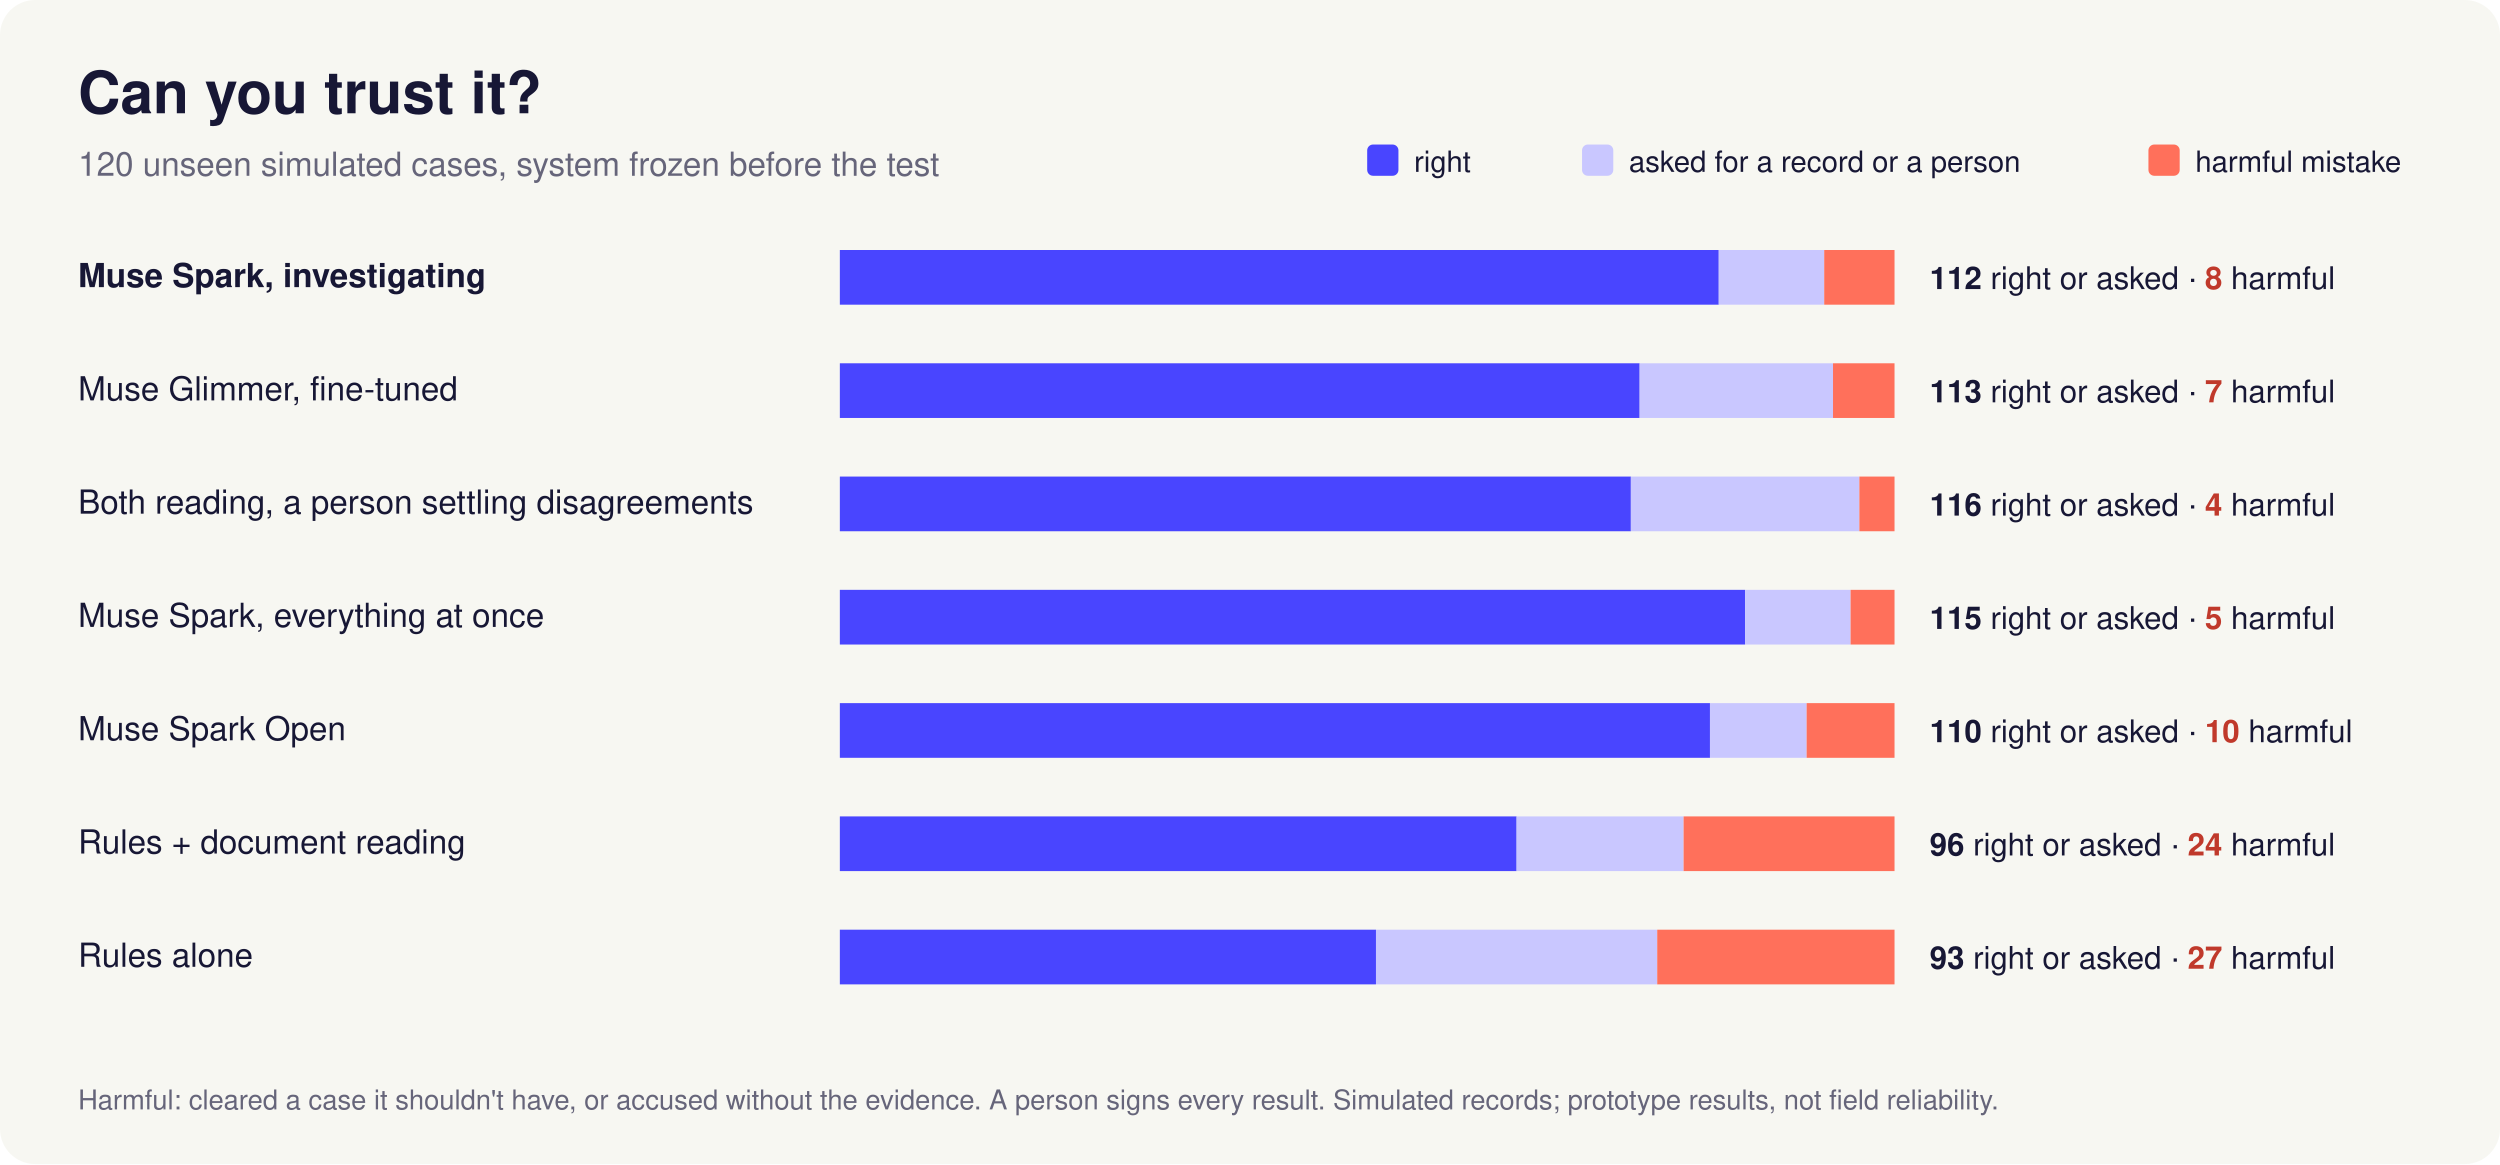
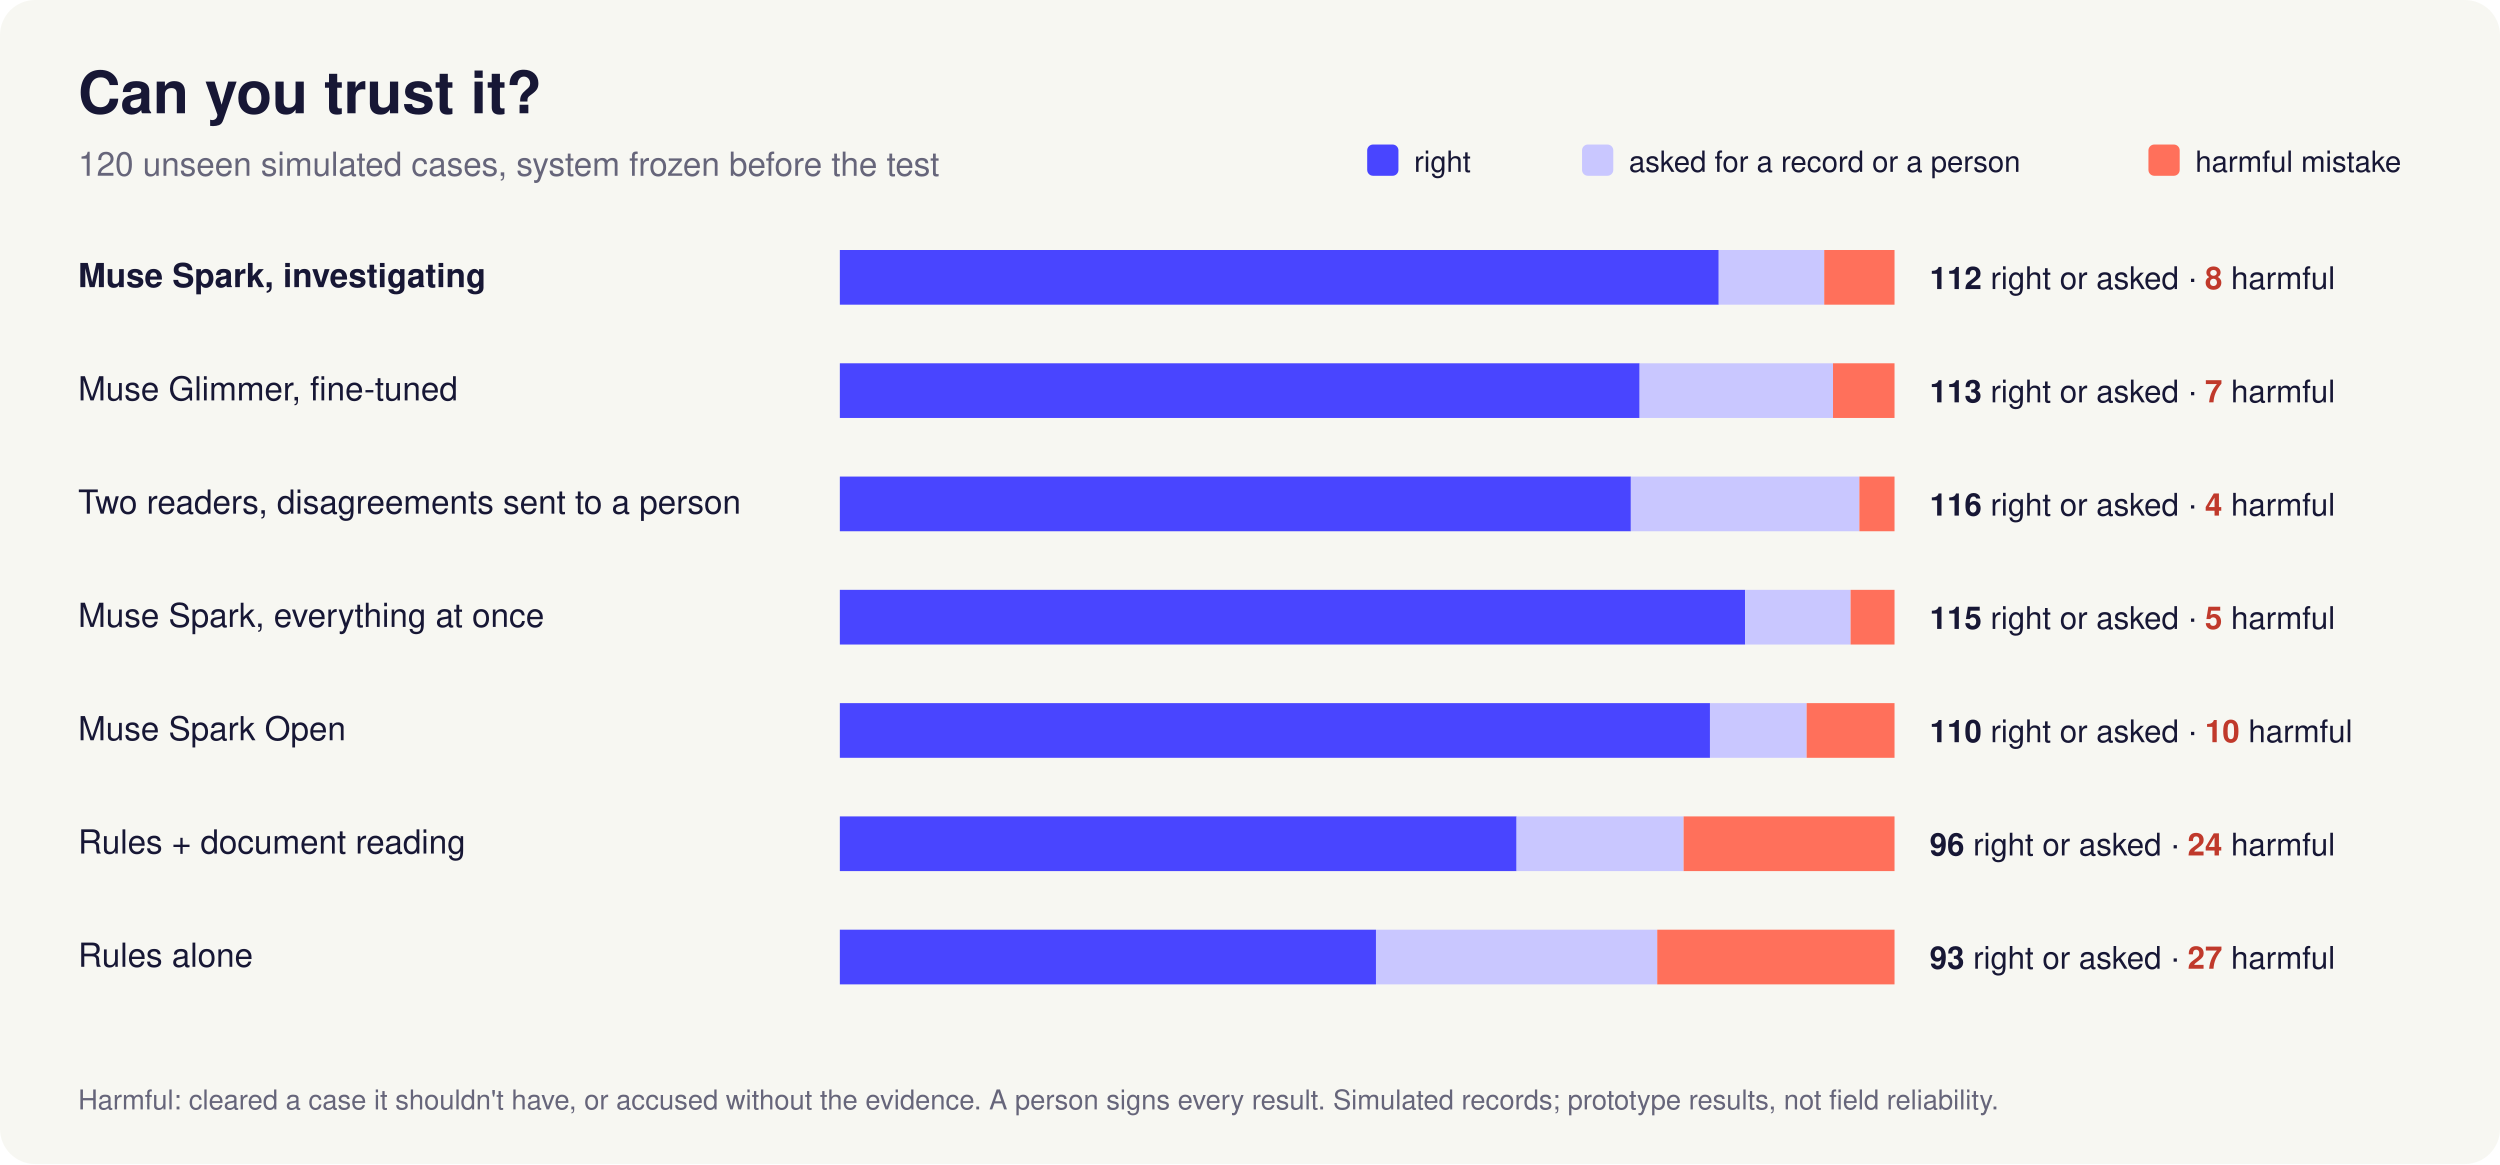
<svg xmlns="http://www.w3.org/2000/svg" viewBox="0 0 1280 596" width="1280" height="596" role="img" aria-label="On 120 unseen simulated cases: how often each approach was right, cautious or harmful">
  <rect width="1280" height="596" rx="18" fill="#f7f7f2" />
  <g font-family="'DM Sans', 'Segoe UI', Helvetica, Arial, sans-serif" fill="#171735">
    <text x="40" y="58" font-size="30" font-weight="700">Can you trust it?</text>
    <text x="40" y="90" font-size="17" fill="#66657a">120 unseen simulated cases, system frozen before the test</text>
    <rect x="700" y="74" width="16" height="16" rx="3" fill="#4945ff" />
    <text x="724" y="88" font-size="15">right</text>
    <rect x="810" y="74" width="16" height="16" rx="3" fill="#c9c7ff" />
    <text x="834" y="88" font-size="15">asked for a record or a person</text>
    <rect x="1100" y="74" width="16" height="16" rx="3" fill="#ff705b" />
    <text x="1124" y="88" font-size="15">harmful mistake</text>
    <text x="40" y="147" font-size="17" font-weight="700">Muse Spark, investigating</text>
    <rect x="430.0" y="128" width="450.0" height="28" fill="#4945ff" />
    <rect x="880.0" y="128" width="54.0" height="28" fill="#c9c7ff" />
    <rect x="934.0" y="128" width="36.0" height="28" fill="#ff705b" />
    <text x="988" y="148" font-size="16">
      <tspan font-weight="700">112</tspan> right or asked · <tspan font-weight="700" fill="#c0392b">8</tspan> harmful</text>
    <text x="40" y="205" font-size="17">Muse Glimmer, fine-tuned</text>
    <rect x="430.0" y="186" width="409.5" height="28" fill="#4945ff" />
    <rect x="839.5" y="186" width="99.0" height="28" fill="#c9c7ff" />
    <rect x="938.5" y="186" width="31.5" height="28" fill="#ff705b" />
    <text x="988" y="206" font-size="16">
      <tspan font-weight="700">113</tspan> right or asked · <tspan font-weight="700" fill="#c0392b">7</tspan> harmful</text>
-     <text x="40" y="263" font-size="17">Both reading, a person settling disagreements</text>
+     <text x="40" y="263" font-size="17">Two readers, disagreements sent to a person</text>
    <rect x="430.0" y="244" width="405.0" height="28" fill="#4945ff" />
    <rect x="835.0" y="244" width="117.0" height="28" fill="#c9c7ff" />
    <rect x="952.0" y="244" width="18.0" height="28" fill="#ff705b" />
    <text x="988" y="264" font-size="16">
      <tspan font-weight="700">116</tspan> right or asked · <tspan font-weight="700" fill="#c0392b">4</tspan> harmful</text>
    <text x="40" y="321" font-size="17">Muse Spark, everything at once</text>
    <rect x="430.0" y="302" width="463.5" height="28" fill="#4945ff" />
    <rect x="893.5" y="302" width="54.0" height="28" fill="#c9c7ff" />
    <rect x="947.5" y="302" width="22.5" height="28" fill="#ff705b" />
    <text x="988" y="322" font-size="16">
      <tspan font-weight="700">115</tspan> right or asked · <tspan font-weight="700" fill="#c0392b">5</tspan> harmful</text>
    <text x="40" y="379" font-size="17">Muse Spark Open</text>
    <rect x="430.0" y="360" width="445.5" height="28" fill="#4945ff" />
    <rect x="875.5" y="360" width="49.5" height="28" fill="#c9c7ff" />
    <rect x="925.0" y="360" width="45.0" height="28" fill="#ff705b" />
    <text x="988" y="380" font-size="16">
      <tspan font-weight="700">110</tspan> right or asked · <tspan font-weight="700" fill="#c0392b">10</tspan> harmful</text>
    <text x="40" y="437" font-size="17">Rules + document reading</text>
    <rect x="430.0" y="418" width="346.5" height="28" fill="#4945ff" />
    <rect x="776.5" y="418" width="85.5" height="28" fill="#c9c7ff" />
    <rect x="862.0" y="418" width="108.0" height="28" fill="#ff705b" />
    <text x="988" y="438" font-size="16">
      <tspan font-weight="700">96</tspan> right or asked · <tspan font-weight="700" fill="#c0392b">24</tspan> harmful</text>
    <text x="40" y="495" font-size="17">Rules alone</text>
    <rect x="430.0" y="476" width="274.5" height="28" fill="#4945ff" />
    <rect x="704.5" y="476" width="144.0" height="28" fill="#c9c7ff" />
    <rect x="848.5" y="476" width="121.5" height="28" fill="#ff705b" />
    <text x="988" y="496" font-size="16">
      <tspan font-weight="700">93</tspan> right or asked · <tspan font-weight="700" fill="#c0392b">27</tspan> harmful</text>
    <text x="40" y="568" font-size="14" fill="#66657a">Harmful: cleared a case it shouldn't have, or accused without the evidence. A person signs every result. Simulated records; prototype results, not field reliability.</text>
  </g>
</svg>
